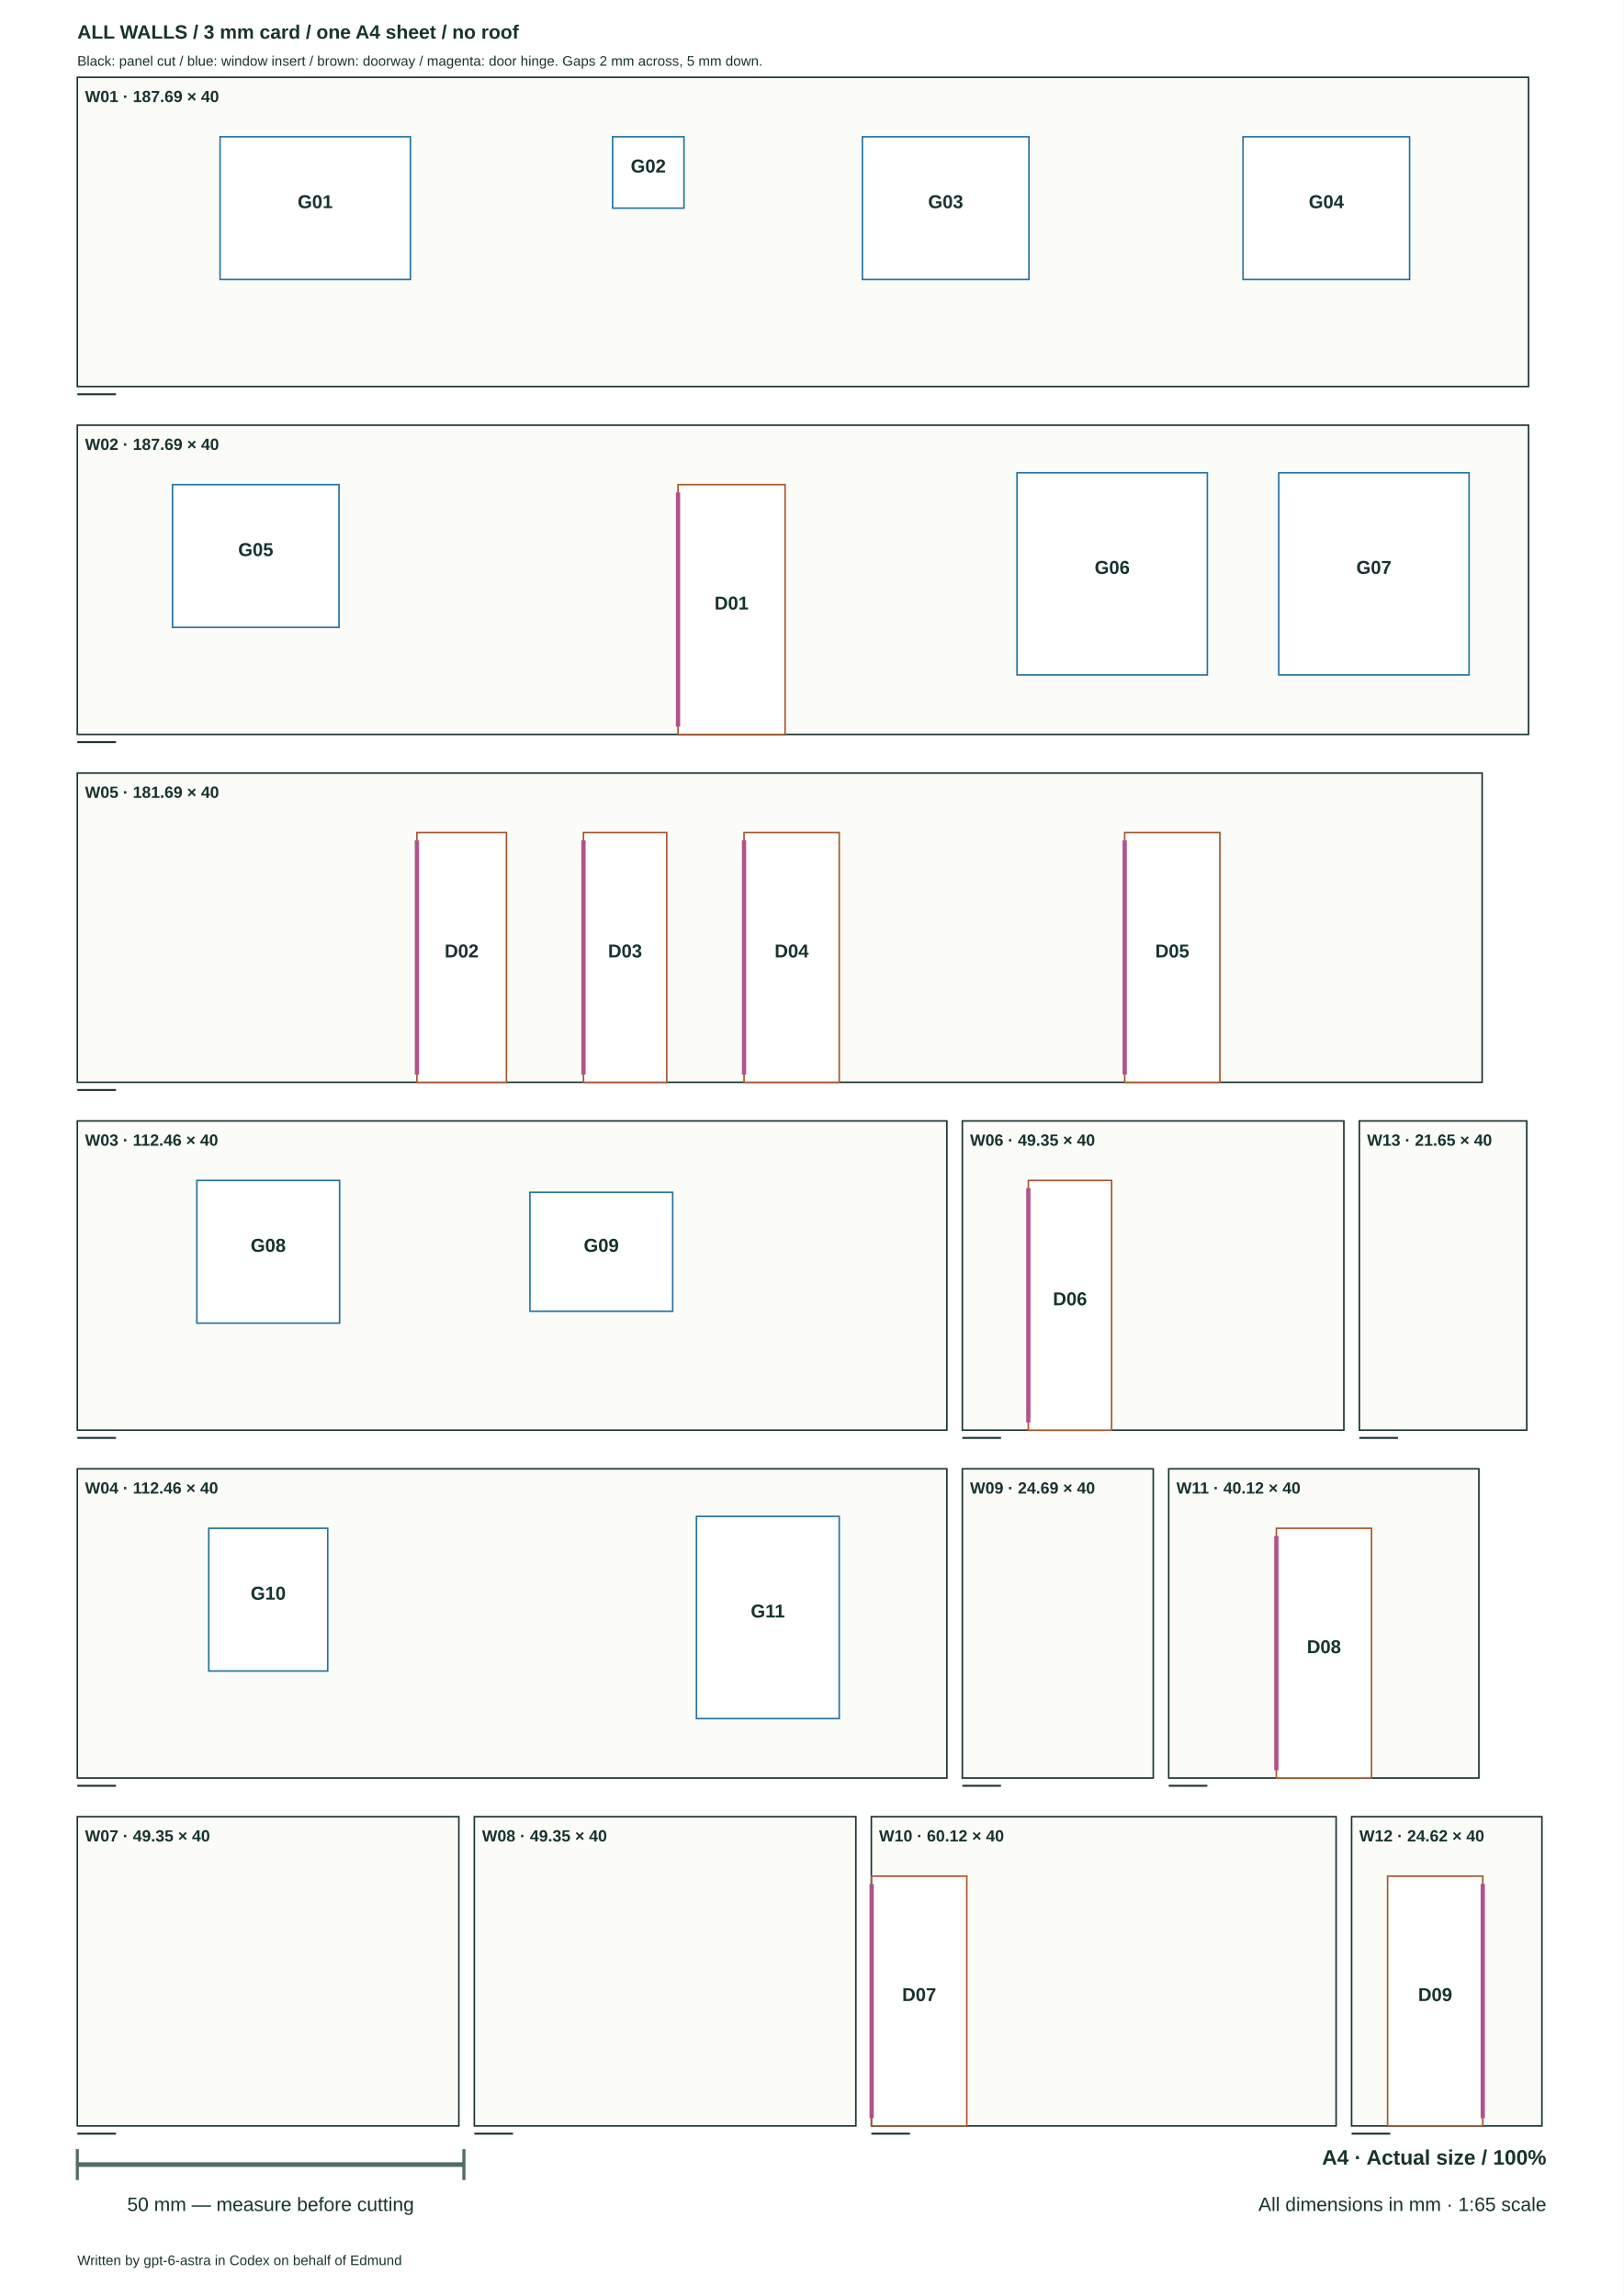
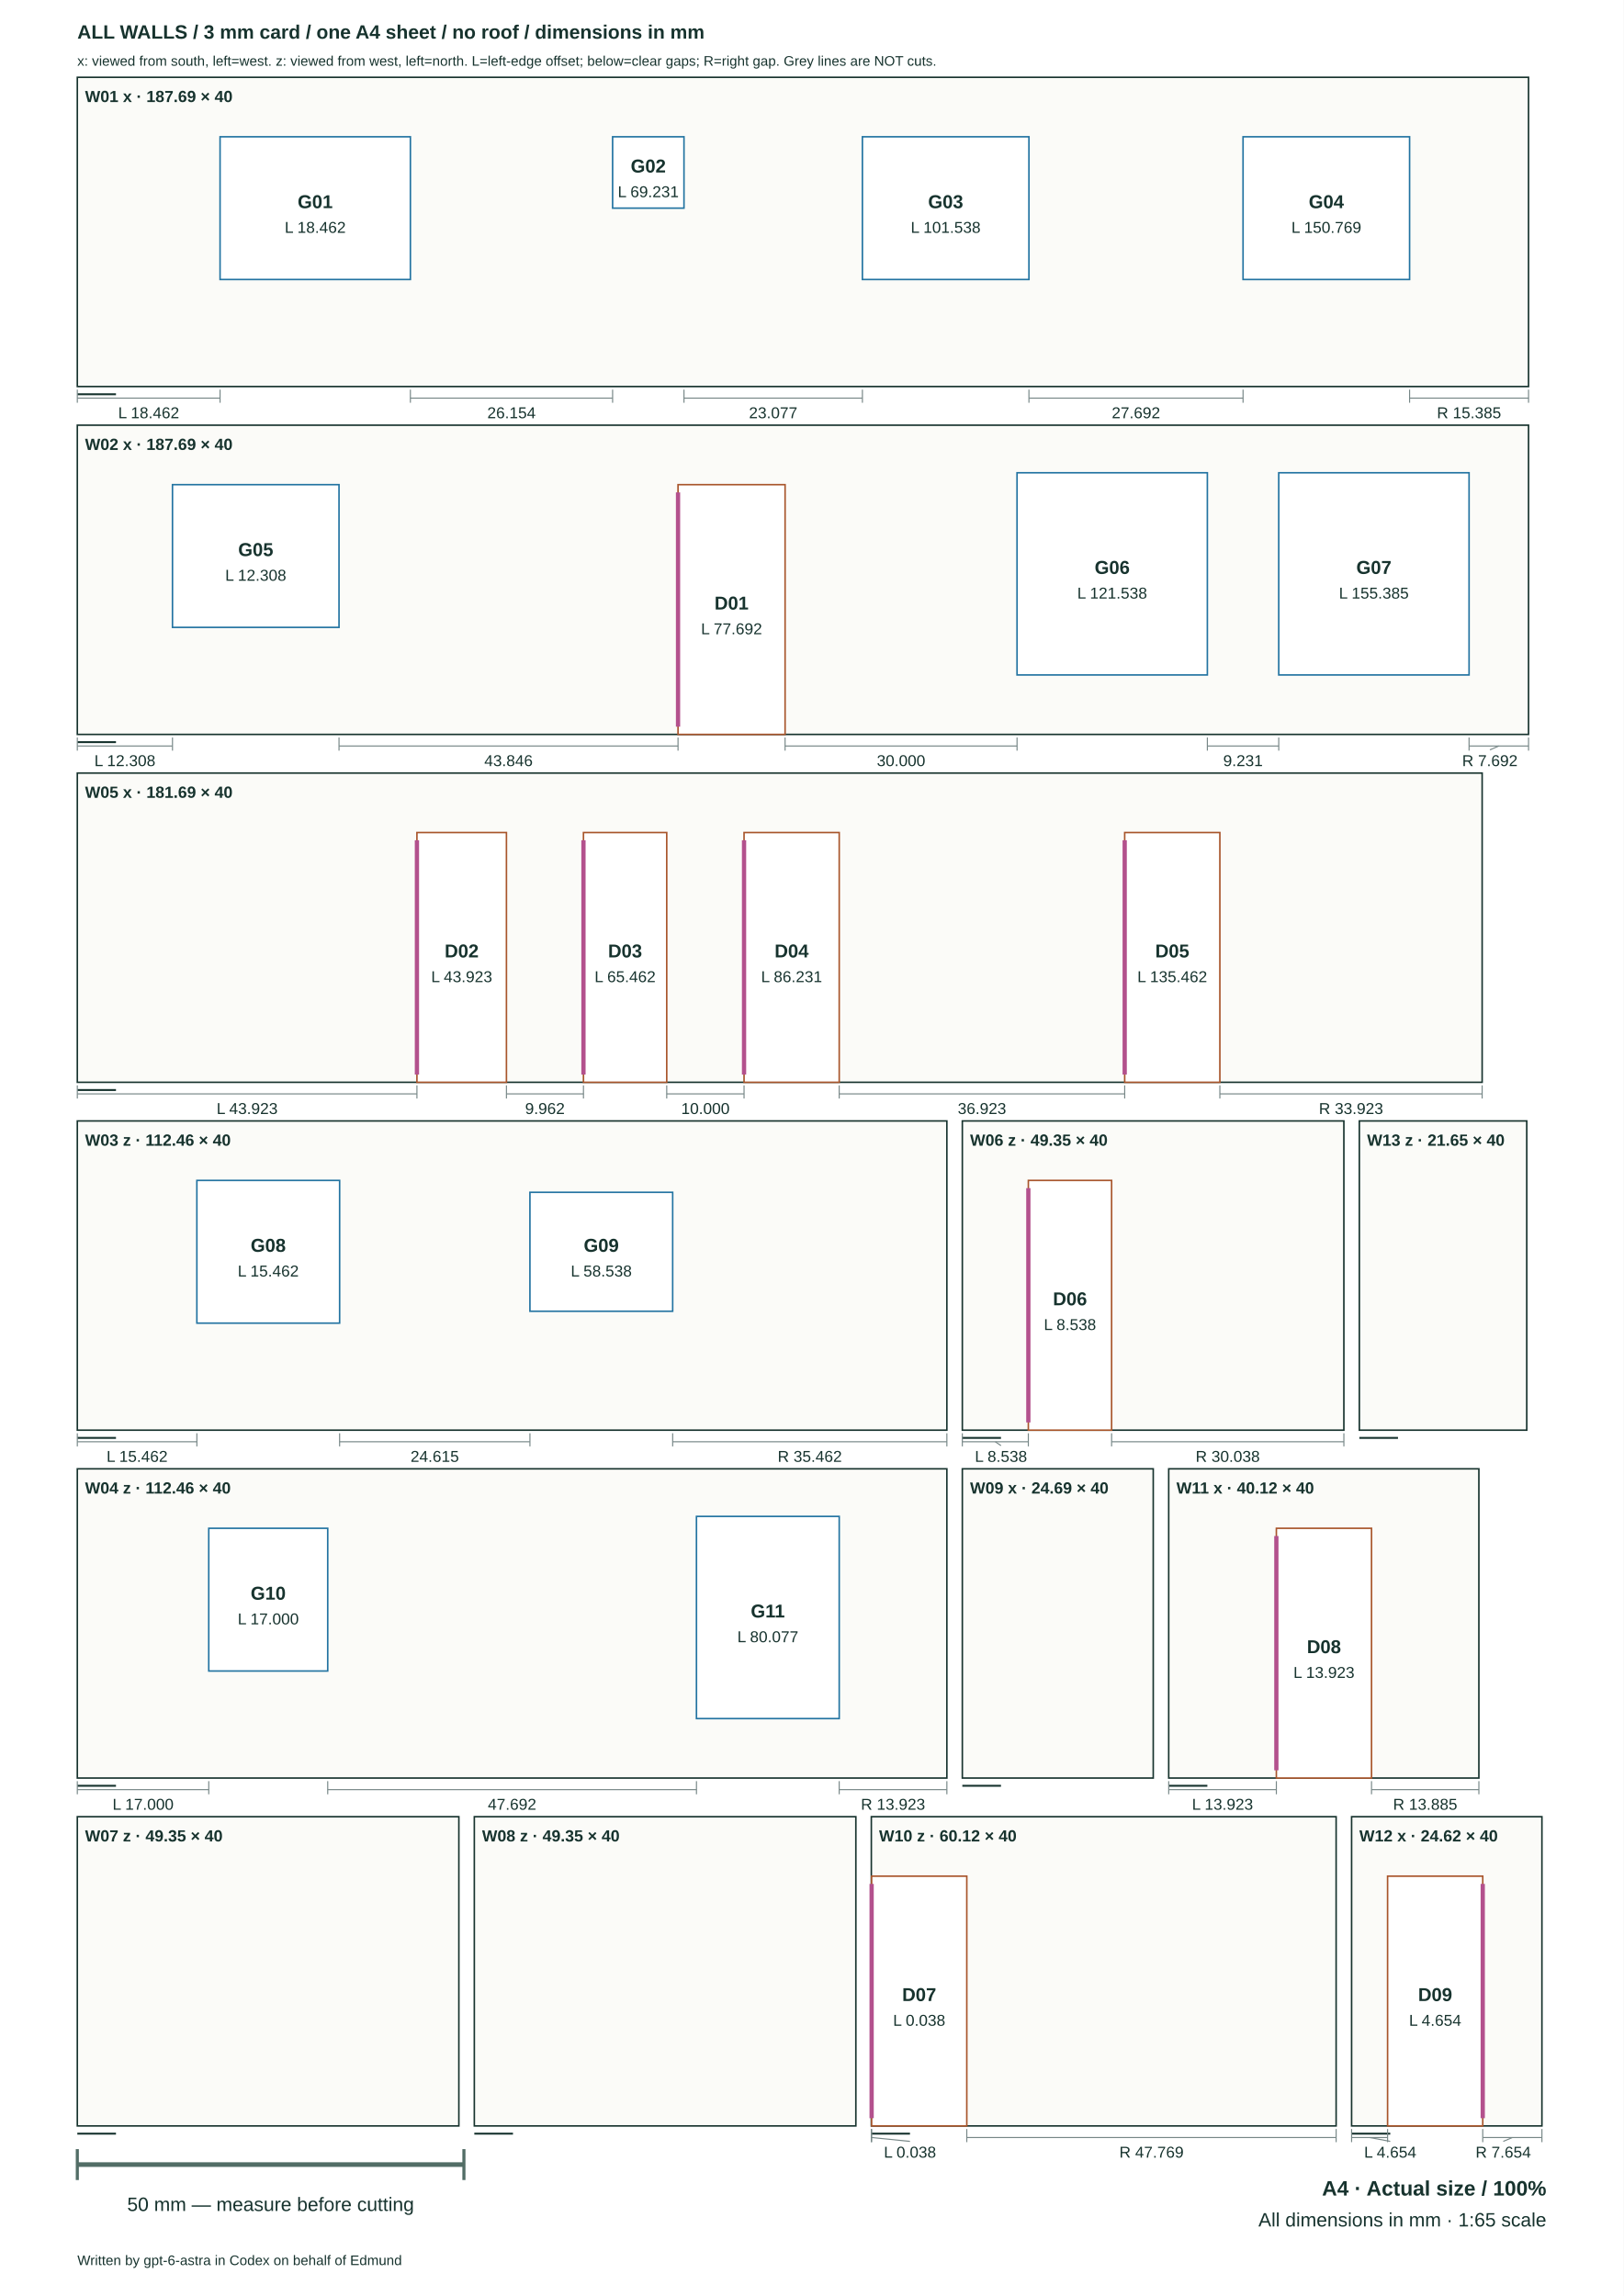
<svg xmlns="http://www.w3.org/2000/svg" width="210mm" height="297mm" viewBox="0 0 210 297">
  <rect width="210" height="297" fill="white" />
  <style>text{font-family:Arial,sans-serif;fill:#17332e}</style>
-   <text x="10" y="5" font-size="2.5" text-anchor="start" font-weight="bold">ALL WALLS / 3 mm card / one A4 sheet / no roof</text>
-   <text x="10" y="8.5" font-size="1.8" text-anchor="start" font-weight="normal">Black: panel cut / blue: window insert / brown: doorway / magenta: door hinge. Gaps 2 mm across, 5 mm down.</text>
+   <text x="10" y="5" font-size="2.5" text-anchor="start" font-weight="bold">ALL WALLS / 3 mm card / one A4 sheet / no roof / dimensions in mm</text>
+   <text x="10" y="8.5" font-size="1.8" text-anchor="start" font-weight="normal">x: viewed from south, left=west. z: viewed from west, left=north. L=left-edge offset; below=clear gaps; R=right gap. Grey lines are NOT cuts.</text>
  <rect x="10" y="10" width="187.692" height="40" fill="#fbfbf8" stroke="#17332e" stroke-width="0.2" stroke-dasharray="" />
-   <text x="11" y="13.2" font-size="2.1" text-anchor="start" font-weight="bold">W01 · 187.69 × 40</text>
+   <text x="11" y="13.2" font-size="2.1" text-anchor="start" font-weight="bold">W01 x · 187.69 × 40</text>
  <rect x="28.462" y="17.692" width="24.615" height="18.462" fill="#fff" stroke="#2273a1" stroke-width="0.2" stroke-dasharray="" />
  <text x="40.769" y="26.923" font-size="2.4" text-anchor="middle" font-weight="bold">G01</text>
  <rect x="79.231" y="17.692" width="9.231" height="9.231" fill="#fff" stroke="#2273a1" stroke-width="0.2" stroke-dasharray="" />
  <text x="83.846" y="22.308" font-size="2.4" text-anchor="middle" font-weight="bold">G02</text>
  <rect x="111.538" y="17.692" width="21.538" height="18.462" fill="#fff" stroke="#2273a1" stroke-width="0.2" stroke-dasharray="" />
  <text x="122.308" y="26.923" font-size="2.4" text-anchor="middle" font-weight="bold">G03</text>
  <rect x="160.769" y="17.692" width="21.538" height="18.462" fill="#fff" stroke="#2273a1" stroke-width="0.2" stroke-dasharray="" />
  <text x="171.538" y="26.923" font-size="2.4" text-anchor="middle" font-weight="bold">G04</text>
  <line x1="10" y1="51" x2="15" y2="51" stroke="#17332e" stroke-width="0.25" />
+   <g class="measurement-annotations" data-panel="W01">
+     <text x="40.769" y="30.123" font-size="2.05" text-anchor="middle" font-weight="normal">L 18.462</text>
+     <text x="83.846" y="25.508" font-size="2.05" text-anchor="middle" font-weight="normal">L 69.231</text>
+     <text x="122.308" y="30.123" font-size="2.05" text-anchor="middle" font-weight="normal">L 101.538</text>
+     <text x="171.538" y="30.123" font-size="2.05" text-anchor="middle" font-weight="normal">L 150.769</text>
+     <line x1="10" y1="51.5" x2="28.462" y2="51.5" stroke="#778787" stroke-width="0.14" />
+     <line x1="10" y1="50.4" x2="10" y2="52.1" stroke="#778787" stroke-width="0.14" />
+     <line x1="28.462" y1="50.4" x2="28.462" y2="52.1" stroke="#778787" stroke-width="0.14" />
+     <text x="19.231" y="54.1" font-size="2.05" text-anchor="middle" font-weight="normal">L 18.462</text>
+     <line x1="53.077" y1="51.5" x2="79.231" y2="51.5" stroke="#778787" stroke-width="0.14" />
+     <line x1="53.077" y1="50.4" x2="53.077" y2="52.1" stroke="#778787" stroke-width="0.14" />
+     <line x1="79.231" y1="50.4" x2="79.231" y2="52.1" stroke="#778787" stroke-width="0.14" />
+     <text x="66.154" y="54.1" font-size="2.05" text-anchor="middle" font-weight="normal">26.154</text>
+     <line x1="88.462" y1="51.5" x2="111.538" y2="51.5" stroke="#778787" stroke-width="0.14" />
+     <line x1="88.462" y1="50.4" x2="88.462" y2="52.1" stroke="#778787" stroke-width="0.14" />
+     <line x1="111.538" y1="50.4" x2="111.538" y2="52.1" stroke="#778787" stroke-width="0.14" />
+     <text x="100" y="54.1" font-size="2.05" text-anchor="middle" font-weight="normal">23.077</text>
+     <line x1="133.077" y1="51.5" x2="160.769" y2="51.5" stroke="#778787" stroke-width="0.14" />
+     <line x1="133.077" y1="50.4" x2="133.077" y2="52.1" stroke="#778787" stroke-width="0.14" />
+     <line x1="160.769" y1="50.4" x2="160.769" y2="52.1" stroke="#778787" stroke-width="0.14" />
+     <text x="146.923" y="54.1" font-size="2.05" text-anchor="middle" font-weight="normal">27.692</text>
+     <line x1="182.308" y1="51.5" x2="197.692" y2="51.5" stroke="#778787" stroke-width="0.14" />
+     <line x1="182.308" y1="50.4" x2="182.308" y2="52.1" stroke="#778787" stroke-width="0.14" />
+     <line x1="197.692" y1="50.4" x2="197.692" y2="52.1" stroke="#778787" stroke-width="0.14" />
+     <text x="190" y="54.1" font-size="2.05" text-anchor="middle" font-weight="normal">R 15.385</text>
+   </g>
  <rect x="10" y="55" width="187.692" height="40" fill="#fbfbf8" stroke="#17332e" stroke-width="0.2" stroke-dasharray="" />
-   <text x="11" y="58.2" font-size="2.1" text-anchor="start" font-weight="bold">W02 · 187.69 × 40</text>
+   <text x="11" y="58.2" font-size="2.1" text-anchor="start" font-weight="bold">W02 x · 187.69 × 40</text>
  <rect x="22.308" y="62.692" width="21.538" height="18.462" fill="#fff" stroke="#2273a1" stroke-width="0.2" stroke-dasharray="" />
  <text x="33.077" y="71.923" font-size="2.4" text-anchor="middle" font-weight="bold">G05</text>
  <rect x="87.692" y="62.692" width="13.846" height="32.308" fill="#fff" stroke="#a8552b" stroke-width="0.2" stroke-dasharray="" />
  <text x="94.615" y="78.846" font-size="2.4" text-anchor="middle" font-weight="bold">D01</text>
  <line x1="87.692" y1="63.692" x2="87.692" y2="94" stroke="#b3518d" stroke-width="0.55" />
  <rect x="131.538" y="61.154" width="24.615" height="26.154" fill="#fff" stroke="#2273a1" stroke-width="0.2" stroke-dasharray="" />
  <text x="143.846" y="74.231" font-size="2.4" text-anchor="middle" font-weight="bold">G06</text>
  <rect x="165.385" y="61.154" width="24.615" height="26.154" fill="#fff" stroke="#2273a1" stroke-width="0.2" stroke-dasharray="" />
  <text x="177.692" y="74.231" font-size="2.4" text-anchor="middle" font-weight="bold">G07</text>
  <line x1="10" y1="96" x2="15" y2="96" stroke="#17332e" stroke-width="0.25" />
+   <g class="measurement-annotations" data-panel="W02">
+     <text x="33.077" y="75.123" font-size="2.05" text-anchor="middle" font-weight="normal">L 12.308</text>
+     <text x="94.615" y="82.046" font-size="2.05" text-anchor="middle" font-weight="normal">L 77.692</text>
+     <text x="143.846" y="77.431" font-size="2.05" text-anchor="middle" font-weight="normal">L 121.538</text>
+     <text x="177.692" y="77.431" font-size="2.05" text-anchor="middle" font-weight="normal">L 155.385</text>
+     <line x1="10" y1="96.5" x2="22.308" y2="96.5" stroke="#778787" stroke-width="0.14" />
+     <line x1="10" y1="95.4" x2="10" y2="97.1" stroke="#778787" stroke-width="0.14" />
+     <line x1="22.308" y1="95.4" x2="22.308" y2="97.1" stroke="#778787" stroke-width="0.14" />
+     <text x="16.154" y="99.1" font-size="2.05" text-anchor="middle" font-weight="normal">L 12.308</text>
+     <line x1="43.846" y1="96.5" x2="87.692" y2="96.5" stroke="#778787" stroke-width="0.14" />
+     <line x1="43.846" y1="95.4" x2="43.846" y2="97.1" stroke="#778787" stroke-width="0.14" />
+     <line x1="87.692" y1="95.4" x2="87.692" y2="97.1" stroke="#778787" stroke-width="0.14" />
+     <text x="65.769" y="99.1" font-size="2.05" text-anchor="middle" font-weight="normal">43.846</text>
+     <line x1="101.538" y1="96.5" x2="131.538" y2="96.5" stroke="#778787" stroke-width="0.14" />
+     <line x1="101.538" y1="95.4" x2="101.538" y2="97.1" stroke="#778787" stroke-width="0.14" />
+     <line x1="131.538" y1="95.4" x2="131.538" y2="97.1" stroke="#778787" stroke-width="0.14" />
+     <text x="116.538" y="99.1" font-size="2.05" text-anchor="middle" font-weight="normal">30.000</text>
+     <line x1="156.154" y1="96.5" x2="165.385" y2="96.5" stroke="#778787" stroke-width="0.14" />
+     <line x1="156.154" y1="95.4" x2="156.154" y2="97.1" stroke="#778787" stroke-width="0.14" />
+     <line x1="165.385" y1="95.4" x2="165.385" y2="97.1" stroke="#778787" stroke-width="0.14" />
+     <text x="160.769" y="99.1" font-size="2.05" text-anchor="middle" font-weight="normal">9.231</text>
+     <line x1="190" y1="96.5" x2="197.692" y2="96.5" stroke="#778787" stroke-width="0.14" />
+     <line x1="190" y1="95.4" x2="190" y2="97.1" stroke="#778787" stroke-width="0.14" />
+     <line x1="197.692" y1="95.4" x2="197.692" y2="97.1" stroke="#778787" stroke-width="0.14" />
+     <line x1="193.846" y1="96.5" x2="192.692" y2="97" stroke="#778787" stroke-width="0.14" />
+     <text x="192.692" y="99.1" font-size="2.05" text-anchor="middle" font-weight="normal">R 7.692</text>
+   </g>
  <rect x="10" y="100" width="181.692" height="40" fill="#fbfbf8" stroke="#17332e" stroke-width="0.2" stroke-dasharray="" />
-   <text x="11" y="103.2" font-size="2.1" text-anchor="start" font-weight="bold">W05 · 181.69 × 40</text>
+   <text x="11" y="103.2" font-size="2.1" text-anchor="start" font-weight="bold">W05 x · 181.69 × 40</text>
  <rect x="53.923" y="107.692" width="11.577" height="32.308" fill="#fff" stroke="#a8552b" stroke-width="0.2" stroke-dasharray="" />
  <text x="59.712" y="123.846" font-size="2.4" text-anchor="middle" font-weight="bold">D02</text>
  <line x1="53.923" y1="108.692" x2="53.923" y2="139" stroke="#b3518d" stroke-width="0.55" />
  <rect x="75.462" y="107.692" width="10.769" height="32.308" fill="#fff" stroke="#a8552b" stroke-width="0.2" stroke-dasharray="" />
  <text x="80.846" y="123.846" font-size="2.4" text-anchor="middle" font-weight="bold">D03</text>
  <line x1="75.462" y1="108.692" x2="75.462" y2="139" stroke="#b3518d" stroke-width="0.55" />
  <rect x="96.231" y="107.692" width="12.308" height="32.308" fill="#fff" stroke="#a8552b" stroke-width="0.2" stroke-dasharray="" />
  <text x="102.385" y="123.846" font-size="2.4" text-anchor="middle" font-weight="bold">D04</text>
  <line x1="96.231" y1="108.692" x2="96.231" y2="139" stroke="#b3518d" stroke-width="0.55" />
  <rect x="145.462" y="107.692" width="12.308" height="32.308" fill="#fff" stroke="#a8552b" stroke-width="0.2" stroke-dasharray="" />
  <text x="151.615" y="123.846" font-size="2.4" text-anchor="middle" font-weight="bold">D05</text>
  <line x1="145.462" y1="108.692" x2="145.462" y2="139" stroke="#b3518d" stroke-width="0.55" />
  <line x1="10" y1="141" x2="15" y2="141" stroke="#17332e" stroke-width="0.25" />
+   <g class="measurement-annotations" data-panel="W05">
+     <text x="59.712" y="127.046" font-size="2.05" text-anchor="middle" font-weight="normal">L 43.923</text>
+     <text x="80.846" y="127.046" font-size="2.05" text-anchor="middle" font-weight="normal">L 65.462</text>
+     <text x="102.385" y="127.046" font-size="2.05" text-anchor="middle" font-weight="normal">L 86.231</text>
+     <text x="151.615" y="127.046" font-size="2.05" text-anchor="middle" font-weight="normal">L 135.462</text>
+     <line x1="10" y1="141.5" x2="53.923" y2="141.5" stroke="#778787" stroke-width="0.14" />
+     <line x1="10" y1="140.4" x2="10" y2="142.1" stroke="#778787" stroke-width="0.14" />
+     <line x1="53.923" y1="140.4" x2="53.923" y2="142.1" stroke="#778787" stroke-width="0.14" />
+     <text x="31.962" y="144.1" font-size="2.05" text-anchor="middle" font-weight="normal">L 43.923</text>
+     <line x1="65.5" y1="141.5" x2="75.462" y2="141.5" stroke="#778787" stroke-width="0.14" />
+     <line x1="65.5" y1="140.4" x2="65.5" y2="142.1" stroke="#778787" stroke-width="0.14" />
+     <line x1="75.462" y1="140.4" x2="75.462" y2="142.1" stroke="#778787" stroke-width="0.14" />
+     <text x="70.481" y="144.1" font-size="2.05" text-anchor="middle" font-weight="normal">9.962</text>
+     <line x1="86.231" y1="141.5" x2="96.231" y2="141.5" stroke="#778787" stroke-width="0.14" />
+     <line x1="86.231" y1="140.4" x2="86.231" y2="142.1" stroke="#778787" stroke-width="0.14" />
+     <line x1="96.231" y1="140.4" x2="96.231" y2="142.1" stroke="#778787" stroke-width="0.14" />
+     <text x="91.231" y="144.1" font-size="2.05" text-anchor="middle" font-weight="normal">10.000</text>
+     <line x1="108.538" y1="141.5" x2="145.462" y2="141.5" stroke="#778787" stroke-width="0.14" />
+     <line x1="108.538" y1="140.4" x2="108.538" y2="142.1" stroke="#778787" stroke-width="0.14" />
+     <line x1="145.462" y1="140.4" x2="145.462" y2="142.1" stroke="#778787" stroke-width="0.14" />
+     <text x="127" y="144.1" font-size="2.05" text-anchor="middle" font-weight="normal">36.923</text>
+     <line x1="157.769" y1="141.5" x2="191.692" y2="141.5" stroke="#778787" stroke-width="0.14" />
+     <line x1="157.769" y1="140.4" x2="157.769" y2="142.1" stroke="#778787" stroke-width="0.14" />
+     <line x1="191.692" y1="140.4" x2="191.692" y2="142.1" stroke="#778787" stroke-width="0.14" />
+     <text x="174.731" y="144.1" font-size="2.05" text-anchor="middle" font-weight="normal">R 33.923</text>
+   </g>
  <rect x="10" y="145" width="112.462" height="40" fill="#fbfbf8" stroke="#17332e" stroke-width="0.2" stroke-dasharray="" />
-   <text x="11" y="148.2" font-size="2.1" text-anchor="start" font-weight="bold">W03 · 112.46 × 40</text>
+   <text x="11" y="148.2" font-size="2.1" text-anchor="start" font-weight="bold">W03 z · 112.46 × 40</text>
  <rect x="25.462" y="152.692" width="18.462" height="18.462" fill="#fff" stroke="#2273a1" stroke-width="0.2" stroke-dasharray="" />
  <text x="34.692" y="161.923" font-size="2.4" text-anchor="middle" font-weight="bold">G08</text>
  <rect x="68.538" y="154.231" width="18.462" height="15.385" fill="#fff" stroke="#2273a1" stroke-width="0.2" stroke-dasharray="" />
  <text x="77.769" y="161.923" font-size="2.4" text-anchor="middle" font-weight="bold">G09</text>
  <line x1="10" y1="186" x2="15" y2="186" stroke="#17332e" stroke-width="0.25" />
+   <g class="measurement-annotations" data-panel="W03">
+     <text x="34.692" y="165.123" font-size="2.05" text-anchor="middle" font-weight="normal">L 15.462</text>
+     <text x="77.769" y="165.123" font-size="2.05" text-anchor="middle" font-weight="normal">L 58.538</text>
+     <line x1="10" y1="186.5" x2="25.462" y2="186.5" stroke="#778787" stroke-width="0.14" />
+     <line x1="10" y1="185.4" x2="10" y2="187.1" stroke="#778787" stroke-width="0.14" />
+     <line x1="25.462" y1="185.4" x2="25.462" y2="187.1" stroke="#778787" stroke-width="0.14" />
+     <text x="17.731" y="189.1" font-size="2.05" text-anchor="middle" font-weight="normal">L 15.462</text>
+     <line x1="43.923" y1="186.5" x2="68.538" y2="186.5" stroke="#778787" stroke-width="0.14" />
+     <line x1="43.923" y1="185.4" x2="43.923" y2="187.1" stroke="#778787" stroke-width="0.14" />
+     <line x1="68.538" y1="185.4" x2="68.538" y2="187.1" stroke="#778787" stroke-width="0.14" />
+     <text x="56.231" y="189.1" font-size="2.05" text-anchor="middle" font-weight="normal">24.615</text>
+     <line x1="87" y1="186.5" x2="122.462" y2="186.5" stroke="#778787" stroke-width="0.14" />
+     <line x1="87" y1="185.4" x2="87" y2="187.1" stroke="#778787" stroke-width="0.14" />
+     <line x1="122.462" y1="185.4" x2="122.462" y2="187.1" stroke="#778787" stroke-width="0.14" />
+     <text x="104.731" y="189.1" font-size="2.05" text-anchor="middle" font-weight="normal">R 35.462</text>
+   </g>
  <rect x="124.462" y="145" width="49.346" height="40" fill="#fbfbf8" stroke="#17332e" stroke-width="0.2" stroke-dasharray="" />
-   <text x="125.462" y="148.2" font-size="2.1" text-anchor="start" font-weight="bold">W06 · 49.35 × 40</text>
+   <text x="125.462" y="148.2" font-size="2.1" text-anchor="start" font-weight="bold">W06 z · 49.35 × 40</text>
  <rect x="133" y="152.692" width="10.769" height="32.308" fill="#fff" stroke="#a8552b" stroke-width="0.2" stroke-dasharray="" />
  <text x="138.385" y="168.846" font-size="2.4" text-anchor="middle" font-weight="bold">D06</text>
  <line x1="133" y1="153.692" x2="133" y2="184" stroke="#b3518d" stroke-width="0.55" />
  <line x1="124.462" y1="186" x2="129.462" y2="186" stroke="#17332e" stroke-width="0.25" />
+   <g class="measurement-annotations" data-panel="W06">
+     <text x="138.385" y="172.046" font-size="2.05" text-anchor="middle" font-weight="normal">L 8.538</text>
+     <line x1="124.462" y1="186.5" x2="133" y2="186.5" stroke="#778787" stroke-width="0.14" />
+     <line x1="124.462" y1="185.4" x2="124.462" y2="187.1" stroke="#778787" stroke-width="0.14" />
+     <line x1="133" y1="185.4" x2="133" y2="187.1" stroke="#778787" stroke-width="0.14" />
+     <line x1="128.731" y1="186.5" x2="129.462" y2="187" stroke="#778787" stroke-width="0.14" />
+     <text x="129.462" y="189.1" font-size="2.05" text-anchor="middle" font-weight="normal">L 8.538</text>
+     <line x1="143.769" y1="186.5" x2="173.808" y2="186.5" stroke="#778787" stroke-width="0.14" />
+     <line x1="143.769" y1="185.4" x2="143.769" y2="187.1" stroke="#778787" stroke-width="0.14" />
+     <line x1="173.808" y1="185.4" x2="173.808" y2="187.1" stroke="#778787" stroke-width="0.14" />
+     <text x="158.788" y="189.1" font-size="2.05" text-anchor="middle" font-weight="normal">R 30.038</text>
+   </g>
  <rect x="175.808" y="145" width="21.654" height="40" fill="#fbfbf8" stroke="#17332e" stroke-width="0.2" stroke-dasharray="" />
-   <text x="176.808" y="148.2" font-size="2.1" text-anchor="start" font-weight="bold">W13 · 21.65 × 40</text>
+   <text x="176.808" y="148.2" font-size="2.1" text-anchor="start" font-weight="bold">W13 z · 21.65 × 40</text>
  <line x1="175.808" y1="186" x2="180.808" y2="186" stroke="#17332e" stroke-width="0.25" />
  <rect x="10" y="190" width="112.462" height="40" fill="#fbfbf8" stroke="#17332e" stroke-width="0.2" stroke-dasharray="" />
-   <text x="11" y="193.2" font-size="2.1" text-anchor="start" font-weight="bold">W04 · 112.46 × 40</text>
+   <text x="11" y="193.2" font-size="2.1" text-anchor="start" font-weight="bold">W04 z · 112.46 × 40</text>
  <rect x="27" y="197.692" width="15.385" height="18.462" fill="#fff" stroke="#2273a1" stroke-width="0.2" stroke-dasharray="" />
  <text x="34.692" y="206.923" font-size="2.4" text-anchor="middle" font-weight="bold">G10</text>
  <rect x="90.077" y="196.154" width="18.462" height="26.154" fill="#fff" stroke="#2273a1" stroke-width="0.2" stroke-dasharray="" />
  <text x="99.308" y="209.231" font-size="2.4" text-anchor="middle" font-weight="bold">G11</text>
  <line x1="10" y1="231" x2="15" y2="231" stroke="#17332e" stroke-width="0.25" />
+   <g class="measurement-annotations" data-panel="W04">
+     <text x="34.692" y="210.123" font-size="2.05" text-anchor="middle" font-weight="normal">L 17.000</text>
+     <text x="99.308" y="212.431" font-size="2.05" text-anchor="middle" font-weight="normal">L 80.077</text>
+     <line x1="10" y1="231.5" x2="27" y2="231.5" stroke="#778787" stroke-width="0.14" />
+     <line x1="10" y1="230.4" x2="10" y2="232.1" stroke="#778787" stroke-width="0.14" />
+     <line x1="27" y1="230.4" x2="27" y2="232.1" stroke="#778787" stroke-width="0.14" />
+     <text x="18.5" y="234.1" font-size="2.05" text-anchor="middle" font-weight="normal">L 17.000</text>
+     <line x1="42.385" y1="231.5" x2="90.077" y2="231.5" stroke="#778787" stroke-width="0.14" />
+     <line x1="42.385" y1="230.4" x2="42.385" y2="232.1" stroke="#778787" stroke-width="0.14" />
+     <line x1="90.077" y1="230.4" x2="90.077" y2="232.1" stroke="#778787" stroke-width="0.14" />
+     <text x="66.231" y="234.1" font-size="2.05" text-anchor="middle" font-weight="normal">47.692</text>
+     <line x1="108.538" y1="231.5" x2="122.462" y2="231.5" stroke="#778787" stroke-width="0.14" />
+     <line x1="108.538" y1="230.4" x2="108.538" y2="232.1" stroke="#778787" stroke-width="0.14" />
+     <line x1="122.462" y1="230.4" x2="122.462" y2="232.1" stroke="#778787" stroke-width="0.14" />
+     <text x="115.5" y="234.1" font-size="2.05" text-anchor="middle" font-weight="normal">R 13.923</text>
+   </g>
  <rect x="124.462" y="190" width="24.692" height="40" fill="#fbfbf8" stroke="#17332e" stroke-width="0.2" stroke-dasharray="" />
-   <text x="125.462" y="193.2" font-size="2.1" text-anchor="start" font-weight="bold">W09 · 24.69 × 40</text>
+   <text x="125.462" y="193.2" font-size="2.1" text-anchor="start" font-weight="bold">W09 x · 24.69 × 40</text>
  <line x1="124.462" y1="231" x2="129.462" y2="231" stroke="#17332e" stroke-width="0.25" />
  <rect x="151.154" y="190" width="40.115" height="40" fill="#fbfbf8" stroke="#17332e" stroke-width="0.2" stroke-dasharray="" />
-   <text x="152.154" y="193.2" font-size="2.1" text-anchor="start" font-weight="bold">W11 · 40.12 × 40</text>
+   <text x="152.154" y="193.2" font-size="2.1" text-anchor="start" font-weight="bold">W11 x · 40.12 × 40</text>
  <rect x="165.077" y="197.692" width="12.308" height="32.308" fill="#fff" stroke="#a8552b" stroke-width="0.2" stroke-dasharray="" />
  <text x="171.231" y="213.846" font-size="2.4" text-anchor="middle" font-weight="bold">D08</text>
  <line x1="165.077" y1="198.692" x2="165.077" y2="229" stroke="#b3518d" stroke-width="0.55" />
  <line x1="151.154" y1="231" x2="156.154" y2="231" stroke="#17332e" stroke-width="0.25" />
+   <g class="measurement-annotations" data-panel="W11">
+     <text x="171.231" y="217.046" font-size="2.05" text-anchor="middle" font-weight="normal">L 13.923</text>
+     <line x1="151.154" y1="231.5" x2="165.077" y2="231.5" stroke="#778787" stroke-width="0.14" />
+     <line x1="151.154" y1="230.4" x2="151.154" y2="232.1" stroke="#778787" stroke-width="0.14" />
+     <line x1="165.077" y1="230.4" x2="165.077" y2="232.1" stroke="#778787" stroke-width="0.14" />
+     <text x="158.115" y="234.1" font-size="2.05" text-anchor="middle" font-weight="normal">L 13.923</text>
+     <line x1="177.385" y1="231.5" x2="191.269" y2="231.5" stroke="#778787" stroke-width="0.14" />
+     <line x1="177.385" y1="230.4" x2="177.385" y2="232.1" stroke="#778787" stroke-width="0.14" />
+     <line x1="191.269" y1="230.4" x2="191.269" y2="232.1" stroke="#778787" stroke-width="0.14" />
+     <text x="184.327" y="234.1" font-size="2.05" text-anchor="middle" font-weight="normal">R 13.885</text>
+   </g>
  <rect x="10" y="235" width="49.346" height="40" fill="#fbfbf8" stroke="#17332e" stroke-width="0.2" stroke-dasharray="" />
-   <text x="11" y="238.2" font-size="2.1" text-anchor="start" font-weight="bold">W07 · 49.35 × 40</text>
+   <text x="11" y="238.2" font-size="2.1" text-anchor="start" font-weight="bold">W07 z · 49.35 × 40</text>
  <line x1="10" y1="276" x2="15" y2="276" stroke="#17332e" stroke-width="0.25" />
  <rect x="61.346" y="235" width="49.346" height="40" fill="#fbfbf8" stroke="#17332e" stroke-width="0.2" stroke-dasharray="" />
-   <text x="62.346" y="238.2" font-size="2.1" text-anchor="start" font-weight="bold">W08 · 49.35 × 40</text>
+   <text x="62.346" y="238.2" font-size="2.1" text-anchor="start" font-weight="bold">W08 z · 49.35 × 40</text>
  <line x1="61.346" y1="276" x2="66.346" y2="276" stroke="#17332e" stroke-width="0.25" />
  <rect x="112.692" y="235" width="60.115" height="40" fill="#fbfbf8" stroke="#17332e" stroke-width="0.2" stroke-dasharray="" />
-   <text x="113.692" y="238.2" font-size="2.1" text-anchor="start" font-weight="bold">W10 · 60.12 × 40</text>
+   <text x="113.692" y="238.2" font-size="2.1" text-anchor="start" font-weight="bold">W10 z · 60.12 × 40</text>
  <rect x="112.731" y="242.692" width="12.308" height="32.308" fill="#fff" stroke="#a8552b" stroke-width="0.2" stroke-dasharray="" />
  <text x="118.885" y="258.846" font-size="2.4" text-anchor="middle" font-weight="bold">D07</text>
  <line x1="112.731" y1="243.692" x2="112.731" y2="274" stroke="#b3518d" stroke-width="0.55" />
  <line x1="112.692" y1="276" x2="117.692" y2="276" stroke="#17332e" stroke-width="0.25" />
+   <g class="measurement-annotations" data-panel="W10">
+     <text x="118.885" y="262.046" font-size="2.05" text-anchor="middle" font-weight="normal">L 0.038</text>
+     <line x1="112.692" y1="276.5" x2="112.731" y2="276.5" stroke="#778787" stroke-width="0.14" />
+     <line x1="112.692" y1="275.4" x2="112.692" y2="277.1" stroke="#778787" stroke-width="0.14" />
+     <line x1="112.731" y1="275.4" x2="112.731" y2="277.1" stroke="#778787" stroke-width="0.14" />
+     <line x1="112.712" y1="276.5" x2="117.692" y2="277" stroke="#778787" stroke-width="0.14" />
+     <text x="117.692" y="279.1" font-size="2.05" text-anchor="middle" font-weight="normal">L 0.038</text>
+     <line x1="125.038" y1="276.5" x2="172.808" y2="276.5" stroke="#778787" stroke-width="0.14" />
+     <line x1="125.038" y1="275.4" x2="125.038" y2="277.1" stroke="#778787" stroke-width="0.14" />
+     <line x1="172.808" y1="275.4" x2="172.808" y2="277.1" stroke="#778787" stroke-width="0.14" />
+     <text x="148.923" y="279.1" font-size="2.05" text-anchor="middle" font-weight="normal">R 47.769</text>
+   </g>
  <rect x="174.808" y="235" width="24.615" height="40" fill="#fbfbf8" stroke="#17332e" stroke-width="0.2" stroke-dasharray="" />
-   <text x="175.808" y="238.2" font-size="2.1" text-anchor="start" font-weight="bold">W12 · 24.62 × 40</text>
+   <text x="175.808" y="238.2" font-size="2.1" text-anchor="start" font-weight="bold">W12 x · 24.62 × 40</text>
  <rect x="179.462" y="242.692" width="12.308" height="32.308" fill="#fff" stroke="#a8552b" stroke-width="0.2" stroke-dasharray="" />
  <text x="185.615" y="258.846" font-size="2.4" text-anchor="middle" font-weight="bold">D09</text>
  <line x1="191.769" y1="243.692" x2="191.769" y2="274" stroke="#b3518d" stroke-width="0.55" />
  <line x1="174.808" y1="276" x2="179.808" y2="276" stroke="#17332e" stroke-width="0.25" />
+   <g class="measurement-annotations" data-panel="W12">
+     <text x="185.615" y="262.046" font-size="2.05" text-anchor="middle" font-weight="normal">L 4.654</text>
+     <line x1="174.808" y1="276.5" x2="179.462" y2="276.5" stroke="#778787" stroke-width="0.14" />
+     <line x1="174.808" y1="275.4" x2="174.808" y2="277.1" stroke="#778787" stroke-width="0.14" />
+     <line x1="179.462" y1="275.4" x2="179.462" y2="277.1" stroke="#778787" stroke-width="0.14" />
+     <line x1="177.135" y1="276.5" x2="179.808" y2="277" stroke="#778787" stroke-width="0.14" />
+     <text x="179.808" y="279.1" font-size="2.05" text-anchor="middle" font-weight="normal">L 4.654</text>
+     <line x1="191.769" y1="276.5" x2="199.423" y2="276.5" stroke="#778787" stroke-width="0.14" />
+     <line x1="191.769" y1="275.4" x2="191.769" y2="277.1" stroke="#778787" stroke-width="0.14" />
+     <line x1="199.423" y1="275.4" x2="199.423" y2="277.1" stroke="#778787" stroke-width="0.14" />
+     <line x1="195.596" y1="276.5" x2="194.423" y2="277" stroke="#778787" stroke-width="0.14" />
+     <text x="194.423" y="279.1" font-size="2.05" text-anchor="middle" font-weight="normal">R 7.654</text>
+   </g>
  <line x1="10" y1="280" x2="60" y2="280" stroke="#526d66" stroke-width="0.6" />
  <line x1="10" y1="278" x2="10" y2="282" stroke="#526d66" stroke-width="0.4" />
  <line x1="60" y1="278" x2="60" y2="282" stroke="#526d66" stroke-width="0.4" />
  <text x="35" y="286" font-size="2.5" text-anchor="middle" font-weight="normal">50 mm — measure before cutting</text>
-   <text x="200" y="280" font-size="2.7" text-anchor="end" font-weight="bold">A4 · Actual size / 100%</text>
-   <text x="200" y="286" font-size="2.5" text-anchor="end" font-weight="normal">All dimensions in mm · 1:65 scale</text>
+   <text x="200" y="284" font-size="2.7" text-anchor="end" font-weight="bold">A4 · Actual size / 100%</text>
+   <text x="200" y="288" font-size="2.5" text-anchor="end" font-weight="normal">All dimensions in mm · 1:65 scale</text>
  <text x="10" y="293" font-size="1.8" text-anchor="start" font-weight="normal">Written by gpt-6-astra in Codex on behalf of Edmund</text>
</svg>
